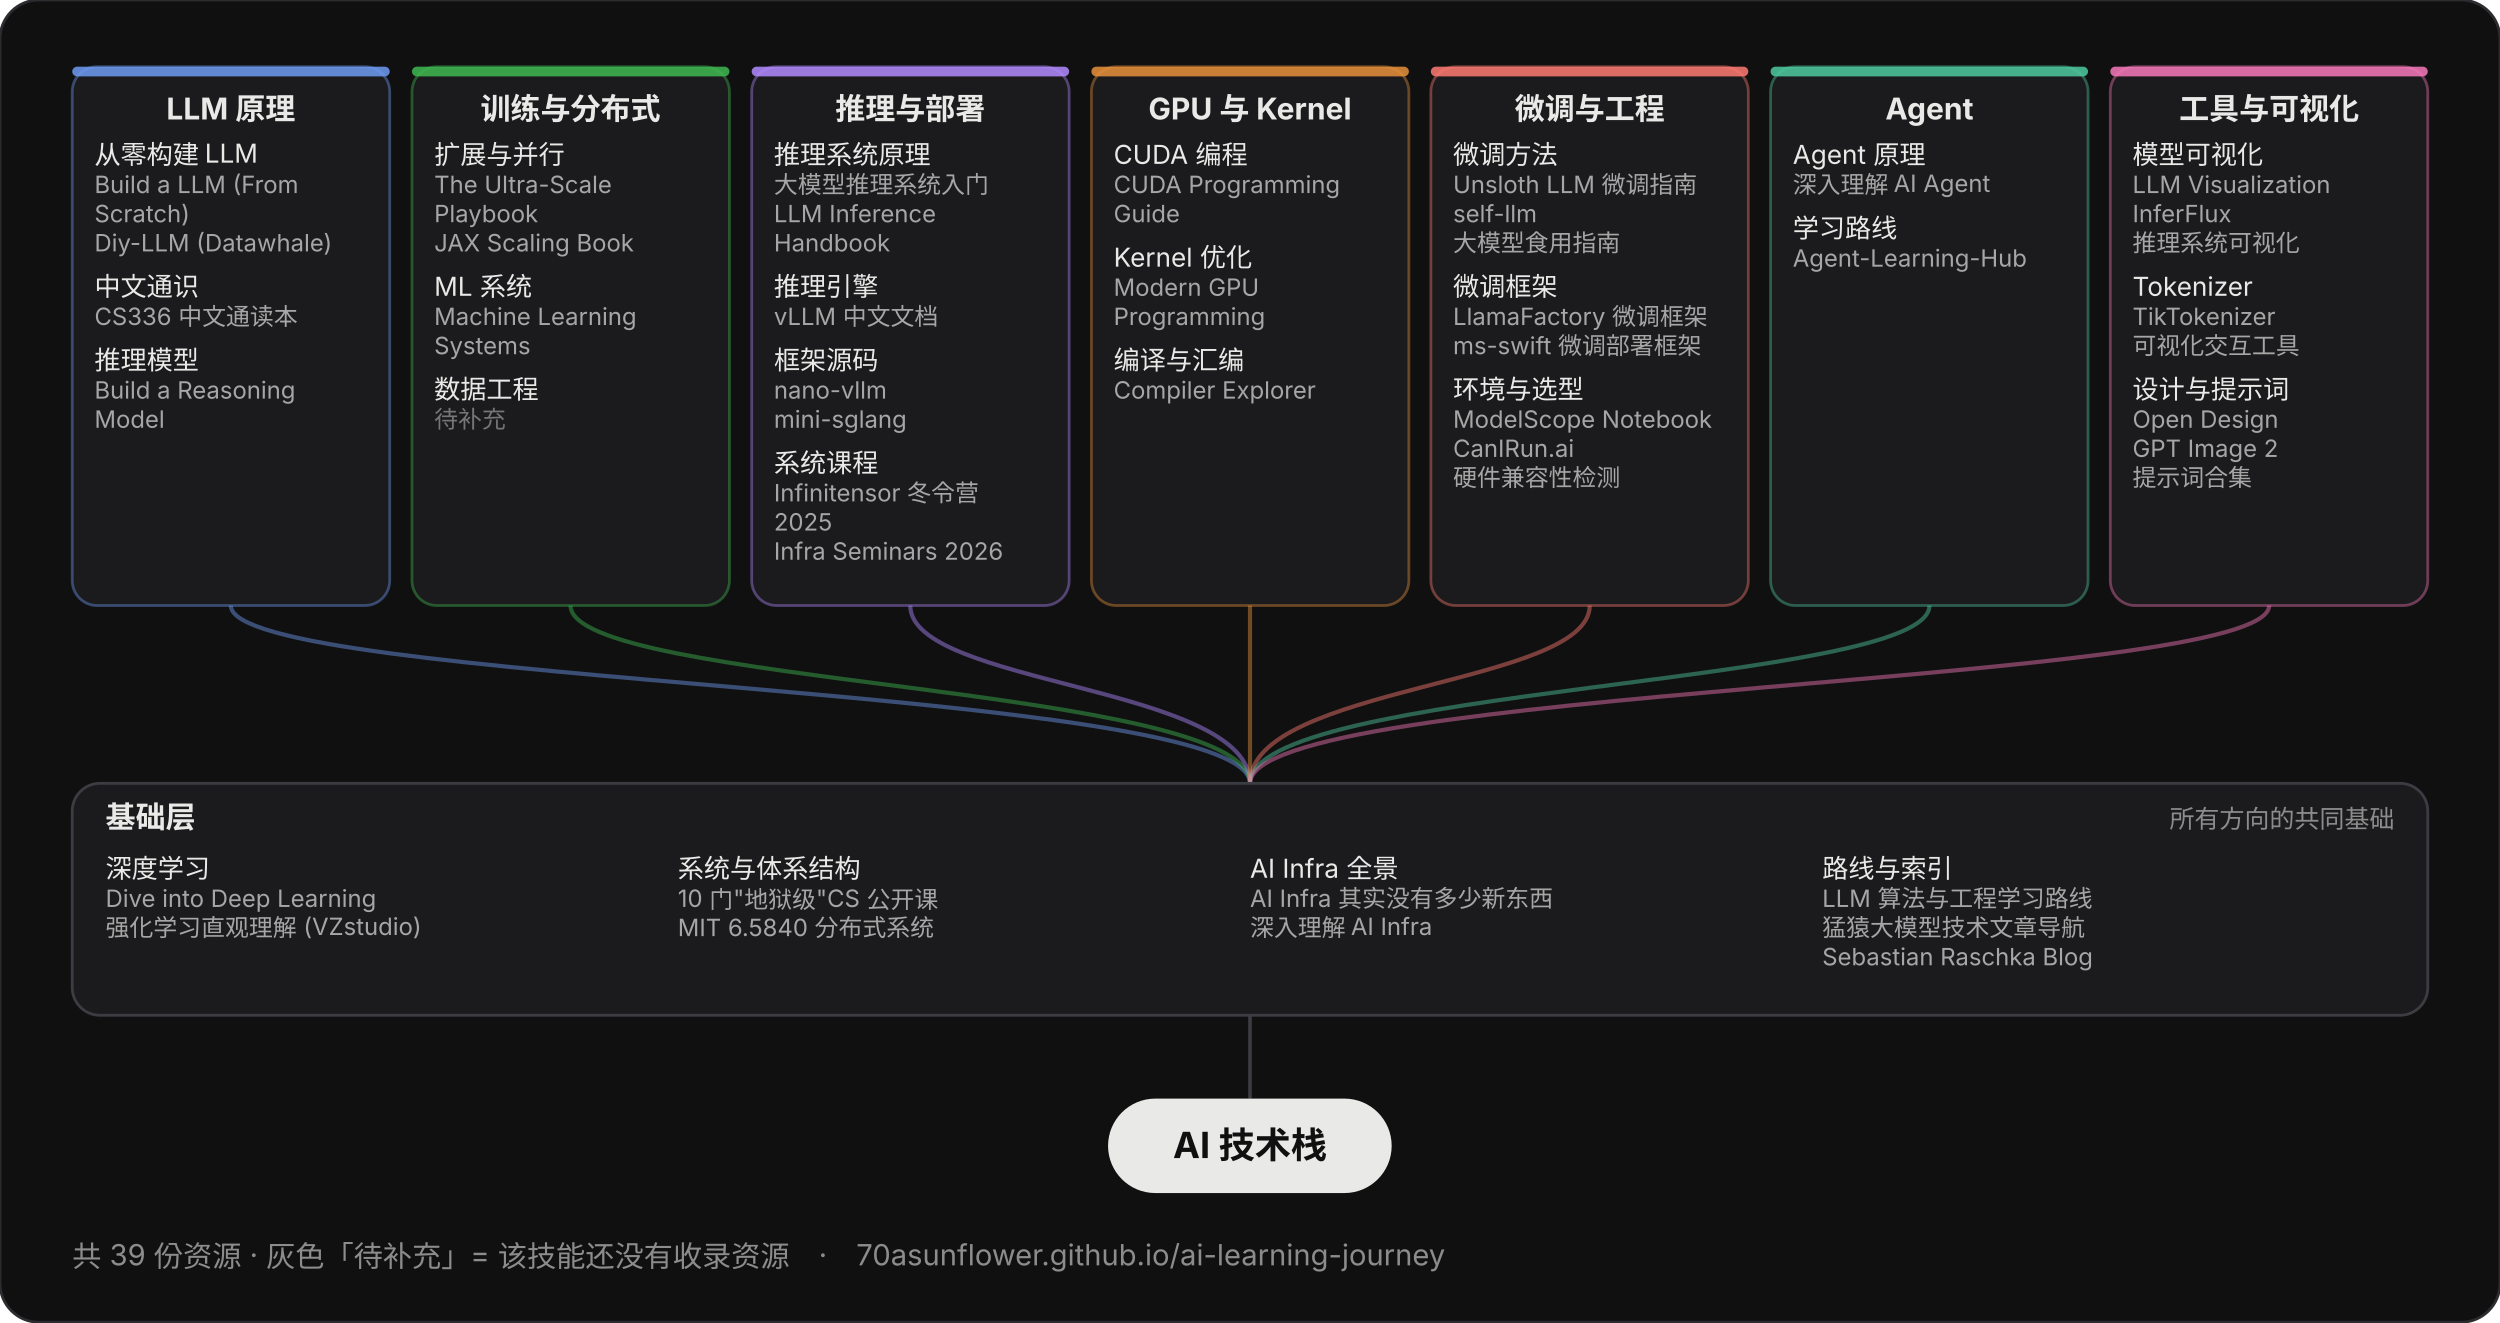
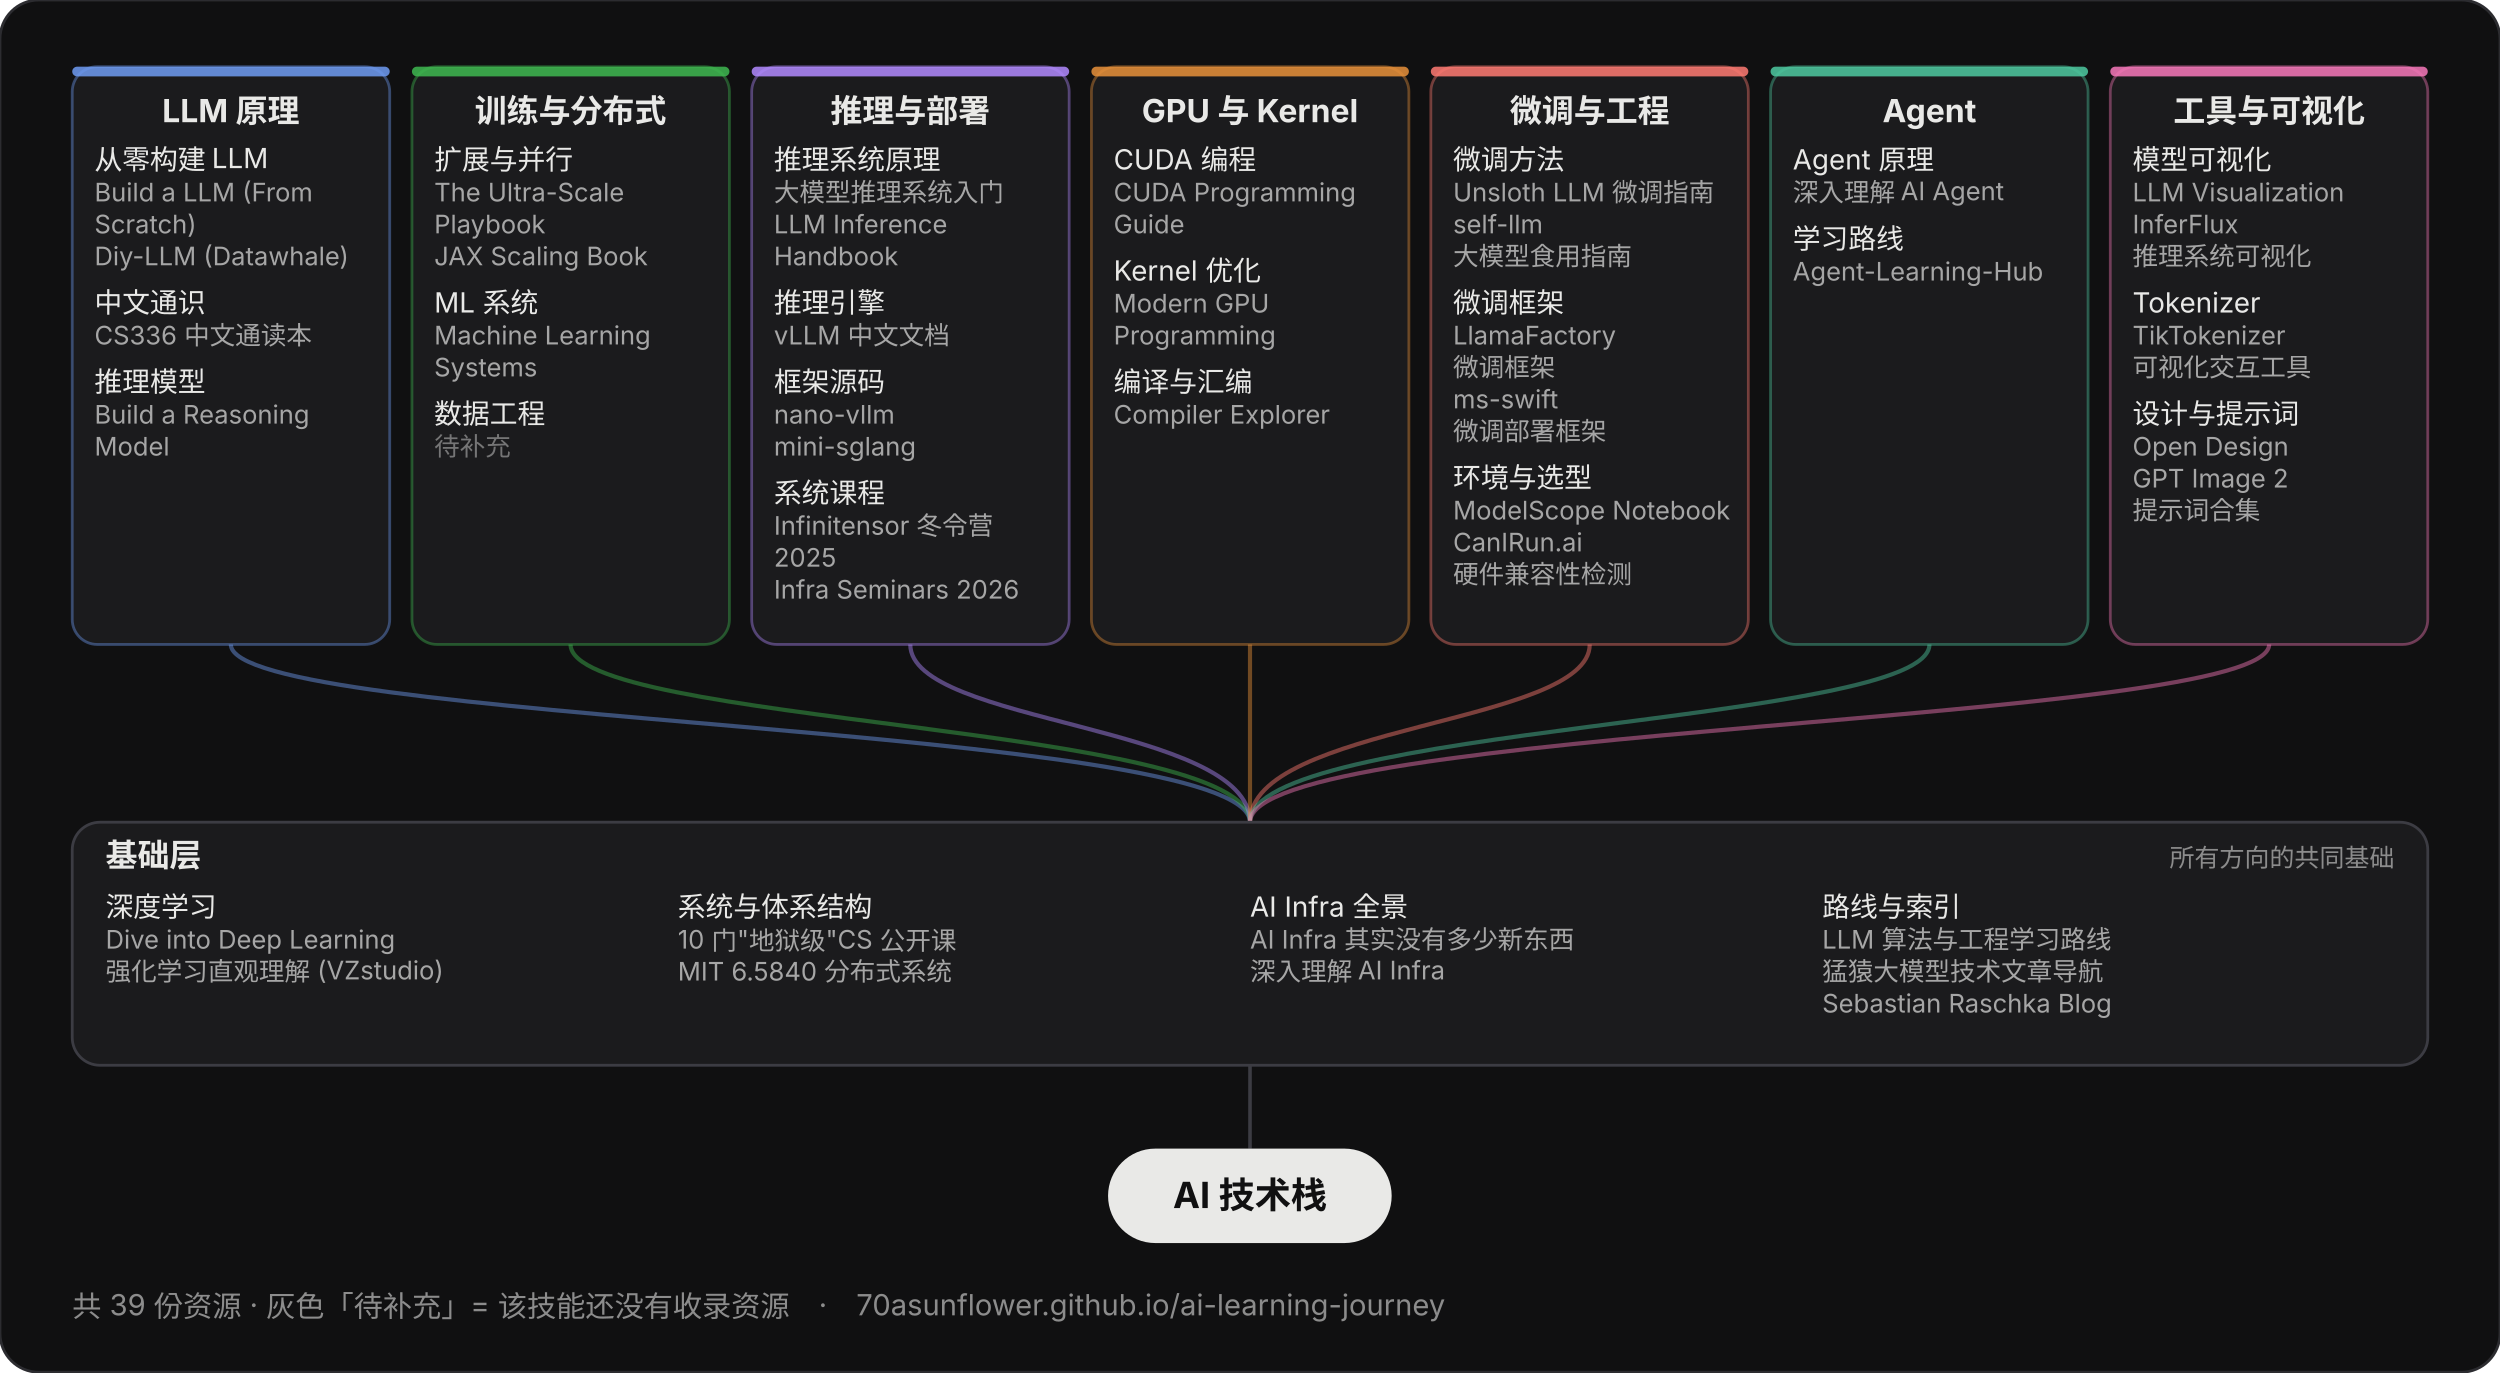
- <svg xmlns="http://www.w3.org/2000/svg" width="900" height="476" viewBox="0 0 900 476" role="img" aria-label="技术栈树：基础技能在根部，向上分叉到各专业方向" font-family="-apple-system, BlinkMacSystemFont, 'Segoe UI', 'PingFang SC', 'Hiragino Sans GB', 'Microsoft YaHei', sans-serif">
-   <rect width="900" height="476" rx="14" fill="#101011" stroke="#2c2c30" />
+ <svg xmlns="http://www.w3.org/2000/svg" width="900" height="494" viewBox="0 0 900 494" role="img" aria-label="技术栈树：基础技能在根部，向上分叉到各专业方向" font-family="-apple-system, BlinkMacSystemFont, 'Segoe UI', 'PingFang SC', 'Hiragino Sans GB', 'Microsoft YaHei', sans-serif">
+   <rect width="900" height="494" rx="14" fill="#101011" stroke="#2c2c30" />
  <text x="26" y="0" font-size="0" fill="none">.</text>
-   <rect x="26.0" y="24" width="114.3" height="194" rx="9" fill="#1b1b1d" stroke="#6f9bf2" stroke-opacity="0.40" />
+   <rect x="26.0" y="24" width="114.3" height="208" rx="9" fill="#1b1b1d" stroke="#6f9bf2" stroke-opacity="0.40" />
  <rect x="26.0" y="24" width="114.3" height="3.5" rx="1.8" fill="#6f9bf2" fill-opacity="0.85" />
-   <text x="83.1" y="43" text-anchor="middle" font-size="10.8" font-weight="650" fill="#e9e9e7">LLM 原理</text>
-   <text x="34.0" y="59" font-size="9.4" fill="#e9e9e7">从零构建 LLM</text>
-   <text x="34.0" y="69.5" font-size="8.6" fill="#a6a6a6">Build a LLM (From</text>
-   <text x="34.0" y="80.0" font-size="8.6" fill="#a6a6a6">Scratch)</text>
-   <text x="34.0" y="90.5" font-size="8.6" fill="#a6a6a6">Diy-LLM (Datawhale)</text>
-   <text x="34.0" y="106.5" font-size="9.4" fill="#e9e9e7">中文通识</text>
-   <text x="34.0" y="117.0" font-size="8.6" fill="#a6a6a6">CS336 中文通读本</text>
-   <text x="34.0" y="133.0" font-size="9.4" fill="#e9e9e7">推理模型</text>
-   <text x="34.0" y="143.5" font-size="8.6" fill="#a6a6a6">Build a Reasoning</text>
-   <text x="34.0" y="154.0" font-size="8.6" fill="#a6a6a6">Model</text>
-   <rect x="148.3" y="24" width="114.3" height="194" rx="9" fill="#1b1b1d" stroke="#3fb950" stroke-opacity="0.40" />
+   <text x="83.1" y="44" text-anchor="middle" font-size="11.5" font-weight="650" fill="#e9e9e7">LLM 原理</text>
+   <text x="34.0" y="61" font-size="10.0" fill="#e9e9e7">从零构建 LLM</text>
+   <text x="34.0" y="72.5" font-size="9.2" fill="#a6a6a6">Build a LLM (From</text>
+   <text x="34.0" y="84.0" font-size="9.2" fill="#a6a6a6">Scratch)</text>
+   <text x="34.0" y="95.5" font-size="9.2" fill="#a6a6a6">Diy-LLM (Datawhale)</text>
+   <text x="34.0" y="112.5" font-size="10.0" fill="#e9e9e7">中文通识</text>
+   <text x="34.0" y="124.0" font-size="9.2" fill="#a6a6a6">CS336 中文通读本</text>
+   <text x="34.0" y="141.0" font-size="10.0" fill="#e9e9e7">推理模型</text>
+   <text x="34.0" y="152.5" font-size="9.2" fill="#a6a6a6">Build a Reasoning</text>
+   <text x="34.0" y="164.0" font-size="9.2" fill="#a6a6a6">Model</text>
+   <rect x="148.3" y="24" width="114.3" height="208" rx="9" fill="#1b1b1d" stroke="#3fb950" stroke-opacity="0.40" />
  <rect x="148.3" y="24" width="114.3" height="3.5" rx="1.8" fill="#3fb950" fill-opacity="0.85" />
-   <text x="205.4" y="43" text-anchor="middle" font-size="10.8" font-weight="650" fill="#e9e9e7">训练与分布式</text>
-   <text x="156.3" y="59" font-size="9.4" fill="#e9e9e7">扩展与并行</text>
-   <text x="156.3" y="69.5" font-size="8.6" fill="#a6a6a6">The Ultra-Scale</text>
-   <text x="156.3" y="80.0" font-size="8.6" fill="#a6a6a6">Playbook</text>
-   <text x="156.3" y="90.5" font-size="8.6" fill="#a6a6a6">JAX Scaling Book</text>
-   <text x="156.3" y="106.5" font-size="9.4" fill="#e9e9e7">ML 系统</text>
-   <text x="156.3" y="117.0" font-size="8.6" fill="#a6a6a6">Machine Learning</text>
-   <text x="156.3" y="127.5" font-size="8.6" fill="#a6a6a6">Systems</text>
-   <text x="156.3" y="143.5" font-size="9.4" fill="#e9e9e7">数据工程</text>
-   <text x="156.3" y="154.0" font-size="8.6" fill="#8c8c8c" fill-opacity="0.8">待补充</text>
-   <rect x="270.6" y="24" width="114.3" height="194" rx="9" fill="#1b1b1d" stroke="#b18aff" stroke-opacity="0.40" />
+   <text x="205.4" y="44" text-anchor="middle" font-size="11.5" font-weight="650" fill="#e9e9e7">训练与分布式</text>
+   <text x="156.3" y="61" font-size="10.0" fill="#e9e9e7">扩展与并行</text>
+   <text x="156.3" y="72.5" font-size="9.2" fill="#a6a6a6">The Ultra-Scale</text>
+   <text x="156.3" y="84.0" font-size="9.2" fill="#a6a6a6">Playbook</text>
+   <text x="156.3" y="95.5" font-size="9.2" fill="#a6a6a6">JAX Scaling Book</text>
+   <text x="156.3" y="112.5" font-size="10.0" fill="#e9e9e7">ML 系统</text>
+   <text x="156.3" y="124.0" font-size="9.2" fill="#a6a6a6">Machine Learning</text>
+   <text x="156.3" y="135.5" font-size="9.2" fill="#a6a6a6">Systems</text>
+   <text x="156.3" y="152.5" font-size="10.0" fill="#e9e9e7">数据工程</text>
+   <text x="156.3" y="164.0" font-size="9.2" fill="#8c8c8c" fill-opacity="0.8">待补充</text>
+   <rect x="270.6" y="24" width="114.3" height="208" rx="9" fill="#1b1b1d" stroke="#b18aff" stroke-opacity="0.40" />
  <rect x="270.6" y="24" width="114.3" height="3.5" rx="1.8" fill="#b18aff" fill-opacity="0.85" />
-   <text x="327.7" y="43" text-anchor="middle" font-size="10.8" font-weight="650" fill="#e9e9e7">推理与部署</text>
-   <text x="278.6" y="59" font-size="9.4" fill="#e9e9e7">推理系统原理</text>
-   <text x="278.6" y="69.5" font-size="8.6" fill="#a6a6a6">大模型推理系统入门</text>
-   <text x="278.6" y="80.0" font-size="8.6" fill="#a6a6a6">LLM Inference</text>
-   <text x="278.6" y="90.5" font-size="8.6" fill="#a6a6a6">Handbook</text>
-   <text x="278.6" y="106.5" font-size="9.4" fill="#e9e9e7">推理引擎</text>
-   <text x="278.6" y="117.0" font-size="8.6" fill="#a6a6a6">vLLM 中文文档</text>
-   <text x="278.6" y="133.0" font-size="9.4" fill="#e9e9e7">框架源码</text>
-   <text x="278.6" y="143.5" font-size="8.6" fill="#a6a6a6">nano-vllm</text>
-   <text x="278.6" y="154.0" font-size="8.6" fill="#a6a6a6">mini-sglang</text>
-   <text x="278.6" y="170.0" font-size="9.4" fill="#e9e9e7">系统课程</text>
-   <text x="278.6" y="180.5" font-size="8.6" fill="#a6a6a6">Infinitensor 冬令营</text>
-   <text x="278.6" y="191.0" font-size="8.6" fill="#a6a6a6">2025</text>
-   <text x="278.6" y="201.5" font-size="8.6" fill="#a6a6a6">Infra Seminars 2026</text>
-   <rect x="392.9" y="24" width="114.3" height="194" rx="9" fill="#1b1b1d" stroke="#e8913a" stroke-opacity="0.40" />
+   <text x="327.7" y="44" text-anchor="middle" font-size="11.5" font-weight="650" fill="#e9e9e7">推理与部署</text>
+   <text x="278.6" y="61" font-size="10.0" fill="#e9e9e7">推理系统原理</text>
+   <text x="278.6" y="72.5" font-size="9.2" fill="#a6a6a6">大模型推理系统入门</text>
+   <text x="278.6" y="84.0" font-size="9.2" fill="#a6a6a6">LLM Inference</text>
+   <text x="278.6" y="95.5" font-size="9.2" fill="#a6a6a6">Handbook</text>
+   <text x="278.6" y="112.5" font-size="10.0" fill="#e9e9e7">推理引擎</text>
+   <text x="278.6" y="124.0" font-size="9.2" fill="#a6a6a6">vLLM 中文文档</text>
+   <text x="278.6" y="141.0" font-size="10.0" fill="#e9e9e7">框架源码</text>
+   <text x="278.6" y="152.5" font-size="9.2" fill="#a6a6a6">nano-vllm</text>
+   <text x="278.6" y="164.0" font-size="9.2" fill="#a6a6a6">mini-sglang</text>
+   <text x="278.6" y="181.0" font-size="10.0" fill="#e9e9e7">系统课程</text>
+   <text x="278.6" y="192.5" font-size="9.2" fill="#a6a6a6">Infinitensor 冬令营</text>
+   <text x="278.6" y="204.0" font-size="9.2" fill="#a6a6a6">2025</text>
+   <text x="278.6" y="215.5" font-size="9.2" fill="#a6a6a6">Infra Seminars 2026</text>
+   <rect x="392.9" y="24" width="114.3" height="208" rx="9" fill="#1b1b1d" stroke="#e8913a" stroke-opacity="0.40" />
  <rect x="392.9" y="24" width="114.3" height="3.5" rx="1.8" fill="#e8913a" fill-opacity="0.85" />
-   <text x="450.0" y="43" text-anchor="middle" font-size="10.8" font-weight="650" fill="#e9e9e7">GPU 与 Kernel</text>
-   <text x="400.9" y="59" font-size="9.4" fill="#e9e9e7">CUDA 编程</text>
-   <text x="400.9" y="69.5" font-size="8.6" fill="#a6a6a6">CUDA Programming</text>
-   <text x="400.9" y="80.0" font-size="8.6" fill="#a6a6a6">Guide</text>
-   <text x="400.9" y="96.0" font-size="9.4" fill="#e9e9e7">Kernel 优化</text>
-   <text x="400.9" y="106.5" font-size="8.6" fill="#a6a6a6">Modern GPU</text>
-   <text x="400.9" y="117.0" font-size="8.6" fill="#a6a6a6">Programming</text>
-   <text x="400.9" y="133.0" font-size="9.4" fill="#e9e9e7">编译与汇编</text>
-   <text x="400.9" y="143.5" font-size="8.6" fill="#a6a6a6">Compiler Explorer</text>
-   <rect x="515.1" y="24" width="114.3" height="194" rx="9" fill="#1b1b1d" stroke="#ff7b72" stroke-opacity="0.40" />
+   <text x="450.0" y="44" text-anchor="middle" font-size="11.5" font-weight="650" fill="#e9e9e7">GPU 与 Kernel</text>
+   <text x="400.9" y="61" font-size="10.0" fill="#e9e9e7">CUDA 编程</text>
+   <text x="400.9" y="72.5" font-size="9.2" fill="#a6a6a6">CUDA Programming</text>
+   <text x="400.9" y="84.0" font-size="9.2" fill="#a6a6a6">Guide</text>
+   <text x="400.9" y="101.0" font-size="10.0" fill="#e9e9e7">Kernel 优化</text>
+   <text x="400.9" y="112.5" font-size="9.2" fill="#a6a6a6">Modern GPU</text>
+   <text x="400.9" y="124.0" font-size="9.2" fill="#a6a6a6">Programming</text>
+   <text x="400.9" y="141.0" font-size="10.0" fill="#e9e9e7">编译与汇编</text>
+   <text x="400.9" y="152.5" font-size="9.2" fill="#a6a6a6">Compiler Explorer</text>
+   <rect x="515.1" y="24" width="114.3" height="208" rx="9" fill="#1b1b1d" stroke="#ff7b72" stroke-opacity="0.40" />
  <rect x="515.1" y="24" width="114.3" height="3.5" rx="1.8" fill="#ff7b72" fill-opacity="0.85" />
-   <text x="572.3" y="43" text-anchor="middle" font-size="10.8" font-weight="650" fill="#e9e9e7">微调与工程</text>
-   <text x="523.1" y="59" font-size="9.4" fill="#e9e9e7">微调方法</text>
-   <text x="523.1" y="69.5" font-size="8.6" fill="#a6a6a6">Unsloth LLM 微调指南</text>
-   <text x="523.1" y="80.0" font-size="8.6" fill="#a6a6a6">self-llm</text>
-   <text x="523.1" y="90.5" font-size="8.6" fill="#a6a6a6">大模型食用指南</text>
-   <text x="523.1" y="106.5" font-size="9.4" fill="#e9e9e7">微调框架</text>
-   <text x="523.1" y="117.0" font-size="8.6" fill="#a6a6a6">LlamaFactory 微调框架</text>
-   <text x="523.1" y="127.5" font-size="8.6" fill="#a6a6a6">ms-swift 微调部署框架</text>
-   <text x="523.1" y="143.5" font-size="9.4" fill="#e9e9e7">环境与选型</text>
-   <text x="523.1" y="154.0" font-size="8.6" fill="#a6a6a6">ModelScope Notebook</text>
-   <text x="523.1" y="164.5" font-size="8.6" fill="#a6a6a6">CanIRun.ai</text>
-   <text x="523.1" y="175.0" font-size="8.6" fill="#a6a6a6">硬件兼容性检测</text>
-   <rect x="637.4" y="24" width="114.3" height="194" rx="9" fill="#1b1b1d" stroke="#4ec9a0" stroke-opacity="0.40" />
+   <text x="572.3" y="44" text-anchor="middle" font-size="11.5" font-weight="650" fill="#e9e9e7">微调与工程</text>
+   <text x="523.1" y="61" font-size="10.0" fill="#e9e9e7">微调方法</text>
+   <text x="523.1" y="72.5" font-size="9.2" fill="#a6a6a6">Unsloth LLM 微调指南</text>
+   <text x="523.1" y="84.0" font-size="9.2" fill="#a6a6a6">self-llm</text>
+   <text x="523.1" y="95.5" font-size="9.2" fill="#a6a6a6">大模型食用指南</text>
+   <text x="523.1" y="112.5" font-size="10.0" fill="#e9e9e7">微调框架</text>
+   <text x="523.1" y="124.0" font-size="9.2" fill="#a6a6a6">LlamaFactory</text>
+   <text x="523.1" y="135.5" font-size="9.2" fill="#a6a6a6">微调框架</text>
+   <text x="523.1" y="147.0" font-size="9.2" fill="#a6a6a6">ms-swift</text>
+   <text x="523.1" y="158.5" font-size="9.2" fill="#a6a6a6">微调部署框架</text>
+   <text x="523.1" y="175.5" font-size="10.0" fill="#e9e9e7">环境与选型</text>
+   <text x="523.1" y="187.0" font-size="9.2" fill="#a6a6a6">ModelScope Notebook</text>
+   <text x="523.1" y="198.5" font-size="9.2" fill="#a6a6a6">CanIRun.ai</text>
+   <text x="523.1" y="210.0" font-size="9.2" fill="#a6a6a6">硬件兼容性检测</text>
+   <rect x="637.4" y="24" width="114.3" height="208" rx="9" fill="#1b1b1d" stroke="#4ec9a0" stroke-opacity="0.40" />
  <rect x="637.4" y="24" width="114.3" height="3.5" rx="1.8" fill="#4ec9a0" fill-opacity="0.85" />
-   <text x="694.6" y="43" text-anchor="middle" font-size="10.8" font-weight="650" fill="#e9e9e7">Agent</text>
-   <text x="645.4" y="59" font-size="9.4" fill="#e9e9e7">Agent 原理</text>
-   <text x="645.4" y="69.5" font-size="8.6" fill="#a6a6a6">深入理解 AI Agent</text>
-   <text x="645.4" y="85.5" font-size="9.4" fill="#e9e9e7">学习路线</text>
-   <text x="645.4" y="96.0" font-size="8.6" fill="#a6a6a6">Agent-Learning-Hub</text>
-   <rect x="759.7" y="24" width="114.3" height="194" rx="9" fill="#1b1b1d" stroke="#f778ba" stroke-opacity="0.40" />
+   <text x="694.6" y="44" text-anchor="middle" font-size="11.5" font-weight="650" fill="#e9e9e7">Agent</text>
+   <text x="645.4" y="61" font-size="10.0" fill="#e9e9e7">Agent 原理</text>
+   <text x="645.4" y="72.5" font-size="9.2" fill="#a6a6a6">深入理解 AI Agent</text>
+   <text x="645.4" y="89.5" font-size="10.0" fill="#e9e9e7">学习路线</text>
+   <text x="645.4" y="101.0" font-size="9.2" fill="#a6a6a6">Agent-Learning-Hub</text>
+   <rect x="759.7" y="24" width="114.3" height="208" rx="9" fill="#1b1b1d" stroke="#f778ba" stroke-opacity="0.40" />
  <rect x="759.7" y="24" width="114.3" height="3.5" rx="1.8" fill="#f778ba" fill-opacity="0.85" />
-   <text x="816.9" y="43" text-anchor="middle" font-size="10.8" font-weight="650" fill="#e9e9e7">工具与可视化</text>
-   <text x="767.7" y="59" font-size="9.4" fill="#e9e9e7">模型可视化</text>
-   <text x="767.7" y="69.5" font-size="8.6" fill="#a6a6a6">LLM Visualization</text>
-   <text x="767.7" y="80.0" font-size="8.6" fill="#a6a6a6">InferFlux</text>
-   <text x="767.7" y="90.5" font-size="8.6" fill="#a6a6a6">推理系统可视化</text>
-   <text x="767.7" y="106.5" font-size="9.4" fill="#e9e9e7">Tokenizer</text>
-   <text x="767.7" y="117.0" font-size="8.6" fill="#a6a6a6">TikTokenizer</text>
-   <text x="767.7" y="127.5" font-size="8.6" fill="#a6a6a6">可视化交互工具</text>
-   <text x="767.7" y="143.5" font-size="9.4" fill="#e9e9e7">设计与提示词</text>
-   <text x="767.7" y="154.0" font-size="8.6" fill="#a6a6a6">Open Design</text>
-   <text x="767.7" y="164.5" font-size="8.6" fill="#a6a6a6">GPT Image 2</text>
-   <text x="767.7" y="175.0" font-size="8.6" fill="#a6a6a6">提示词合集</text>
-   <path d="M450.0 282 C450.0 246.8 83.1 246.8 83.1 218" fill="none" stroke="#6f9bf2" stroke-opacity="0.45" stroke-width="1.5" />
-   <path d="M450.0 282 C450.0 246.8 205.4 246.8 205.4 218" fill="none" stroke="#3fb950" stroke-opacity="0.45" stroke-width="1.5" />
-   <path d="M450.0 282 C450.0 246.8 327.7 246.8 327.7 218" fill="none" stroke="#b18aff" stroke-opacity="0.45" stroke-width="1.5" />
-   <path d="M450.0 282 C450.0 246.8 450.0 246.8 450.0 218" fill="none" stroke="#e8913a" stroke-opacity="0.45" stroke-width="1.5" />
-   <path d="M450.0 282 C450.0 246.8 572.3 246.8 572.3 218" fill="none" stroke="#ff7b72" stroke-opacity="0.45" stroke-width="1.5" />
-   <path d="M450.0 282 C450.0 246.8 694.6 246.8 694.6 218" fill="none" stroke="#4ec9a0" stroke-opacity="0.45" stroke-width="1.5" />
-   <path d="M450.0 282 C450.0 246.8 816.9 246.8 816.9 218" fill="none" stroke="#f778ba" stroke-opacity="0.45" stroke-width="1.5" />
-   <rect x="26" y="282" width="848" height="83.5" rx="10" fill="#1b1b1d" stroke="#3c3c43" />
-   <text x="38" y="298" font-size="10.8" font-weight="650" fill="#e9e9e7">基础层</text>
-   <text x="862" y="298" text-anchor="end" font-size="9" fill="#8c8c8c">所有方向的共同基础</text>
-   <text x="38.0" y="316" font-size="9.4" fill="#e9e9e7">深度学习</text>
-   <text x="38.0" y="326.5" font-size="8.6" fill="#a6a6a6">Dive into Deep Learning</text>
-   <text x="38.0" y="337.0" font-size="8.6" fill="#a6a6a6">强化学习直观理解 (VZstudio)</text>
-   <text x="244.0" y="316" font-size="9.4" fill="#e9e9e7">系统与体系结构</text>
-   <text x="244.0" y="326.5" font-size="8.6" fill="#a6a6a6">10 门"地狱级"CS 公开课</text>
-   <text x="244.0" y="337.0" font-size="8.6" fill="#a6a6a6">MIT 6.5840 分布式系统</text>
-   <text x="450.0" y="316" font-size="9.4" fill="#e9e9e7">AI Infra 全景</text>
-   <text x="450.0" y="326.5" font-size="8.6" fill="#a6a6a6">AI Infra 其实没有多少新东西</text>
-   <text x="450.0" y="337.0" font-size="8.6" fill="#a6a6a6">深入理解 AI Infra</text>
-   <text x="656.0" y="316" font-size="9.4" fill="#e9e9e7">路线与索引</text>
-   <text x="656.0" y="326.5" font-size="8.6" fill="#a6a6a6">LLM 算法与工程学习路线</text>
-   <text x="656.0" y="337.0" font-size="8.6" fill="#a6a6a6">猛猿大模型技术文章导航</text>
-   <text x="656.0" y="347.5" font-size="8.6" fill="#a6a6a6">Sebastian Raschka Blog</text>
-   <line x1="450.0" y1="395.5" x2="450.0" y2="365.5" stroke="#3c3c43" stroke-width="1.3" />
-   <rect x="398.9" y="395.5" width="102.1" height="34" rx="17.0" fill="#e9e9e7" />
-   <text x="450.0" y="416.9" text-anchor="middle" font-size="13" font-weight="700" fill="#101011">AI 技术栈</text>
-   <text x="26" y="456" font-size="10.5" fill="#8c8c8c">共 39 份资源 · 灰色「待补充」= 该技能还没有收录资源　·　70asunflower.github.io/ai-learning-journey</text>
+   <text x="816.9" y="44" text-anchor="middle" font-size="11.5" font-weight="650" fill="#e9e9e7">工具与可视化</text>
+   <text x="767.7" y="61" font-size="10.0" fill="#e9e9e7">模型可视化</text>
+   <text x="767.7" y="72.5" font-size="9.2" fill="#a6a6a6">LLM Visualization</text>
+   <text x="767.7" y="84.0" font-size="9.2" fill="#a6a6a6">InferFlux</text>
+   <text x="767.7" y="95.5" font-size="9.2" fill="#a6a6a6">推理系统可视化</text>
+   <text x="767.7" y="112.5" font-size="10.0" fill="#e9e9e7">Tokenizer</text>
+   <text x="767.7" y="124.0" font-size="9.2" fill="#a6a6a6">TikTokenizer</text>
+   <text x="767.7" y="135.5" font-size="9.2" fill="#a6a6a6">可视化交互工具</text>
+   <text x="767.7" y="152.5" font-size="10.0" fill="#e9e9e7">设计与提示词</text>
+   <text x="767.7" y="164.0" font-size="9.2" fill="#a6a6a6">Open Design</text>
+   <text x="767.7" y="175.5" font-size="9.2" fill="#a6a6a6">GPT Image 2</text>
+   <text x="767.7" y="187.0" font-size="9.2" fill="#a6a6a6">提示词合集</text>
+   <path d="M450.0 296 C450.0 260.8 83.1 260.8 83.1 232" fill="none" stroke="#6f9bf2" stroke-opacity="0.45" stroke-width="1.5" />
+   <path d="M450.0 296 C450.0 260.8 205.4 260.8 205.4 232" fill="none" stroke="#3fb950" stroke-opacity="0.45" stroke-width="1.5" />
+   <path d="M450.0 296 C450.0 260.8 327.7 260.8 327.7 232" fill="none" stroke="#b18aff" stroke-opacity="0.45" stroke-width="1.5" />
+   <path d="M450.0 296 C450.0 260.8 450.0 260.8 450.0 232" fill="none" stroke="#e8913a" stroke-opacity="0.45" stroke-width="1.5" />
+   <path d="M450.0 296 C450.0 260.8 572.3 260.8 572.3 232" fill="none" stroke="#ff7b72" stroke-opacity="0.45" stroke-width="1.5" />
+   <path d="M450.0 296 C450.0 260.8 694.6 260.8 694.6 232" fill="none" stroke="#4ec9a0" stroke-opacity="0.45" stroke-width="1.5" />
+   <path d="M450.0 296 C450.0 260.8 816.9 260.8 816.9 232" fill="none" stroke="#f778ba" stroke-opacity="0.45" stroke-width="1.5" />
+   <rect x="26" y="296" width="848" height="87.5" rx="10" fill="#1b1b1d" stroke="#3c3c43" />
+   <text x="38" y="312" font-size="11.5" font-weight="650" fill="#e9e9e7">基础层</text>
+   <text x="862" y="312" text-anchor="end" font-size="9" fill="#8c8c8c">所有方向的共同基础</text>
+   <text x="38.0" y="330" font-size="10.0" fill="#e9e9e7">深度学习</text>
+   <text x="38.0" y="341.5" font-size="9.2" fill="#a6a6a6">Dive into Deep Learning</text>
+   <text x="38.0" y="353.0" font-size="9.2" fill="#a6a6a6">强化学习直观理解 (VZstudio)</text>
+   <text x="244.0" y="330" font-size="10.0" fill="#e9e9e7">系统与体系结构</text>
+   <text x="244.0" y="341.5" font-size="9.2" fill="#a6a6a6">10 门"地狱级"CS 公开课</text>
+   <text x="244.0" y="353.0" font-size="9.2" fill="#a6a6a6">MIT 6.5840 分布式系统</text>
+   <text x="450.0" y="330" font-size="10.0" fill="#e9e9e7">AI Infra 全景</text>
+   <text x="450.0" y="341.5" font-size="9.2" fill="#a6a6a6">AI Infra 其实没有多少新东西</text>
+   <text x="450.0" y="353.0" font-size="9.2" fill="#a6a6a6">深入理解 AI Infra</text>
+   <text x="656.0" y="330" font-size="10.0" fill="#e9e9e7">路线与索引</text>
+   <text x="656.0" y="341.5" font-size="9.2" fill="#a6a6a6">LLM 算法与工程学习路线</text>
+   <text x="656.0" y="353.0" font-size="9.2" fill="#a6a6a6">猛猿大模型技术文章导航</text>
+   <text x="656.0" y="364.5" font-size="9.2" fill="#a6a6a6">Sebastian Raschka Blog</text>
+   <line x1="450.0" y1="413.5" x2="450.0" y2="383.5" stroke="#3c3c43" stroke-width="1.3" />
+   <rect x="398.9" y="413.5" width="102.1" height="34" rx="17.0" fill="#e9e9e7" />
+   <text x="450.0" y="434.9" text-anchor="middle" font-size="13" font-weight="700" fill="#101011">AI 技术栈</text>
+   <text x="26" y="474" font-size="10.5" fill="#8c8c8c">共 39 份资源 · 灰色「待补充」= 该技能还没有收录资源　·　70asunflower.github.io/ai-learning-journey</text>
</svg>
